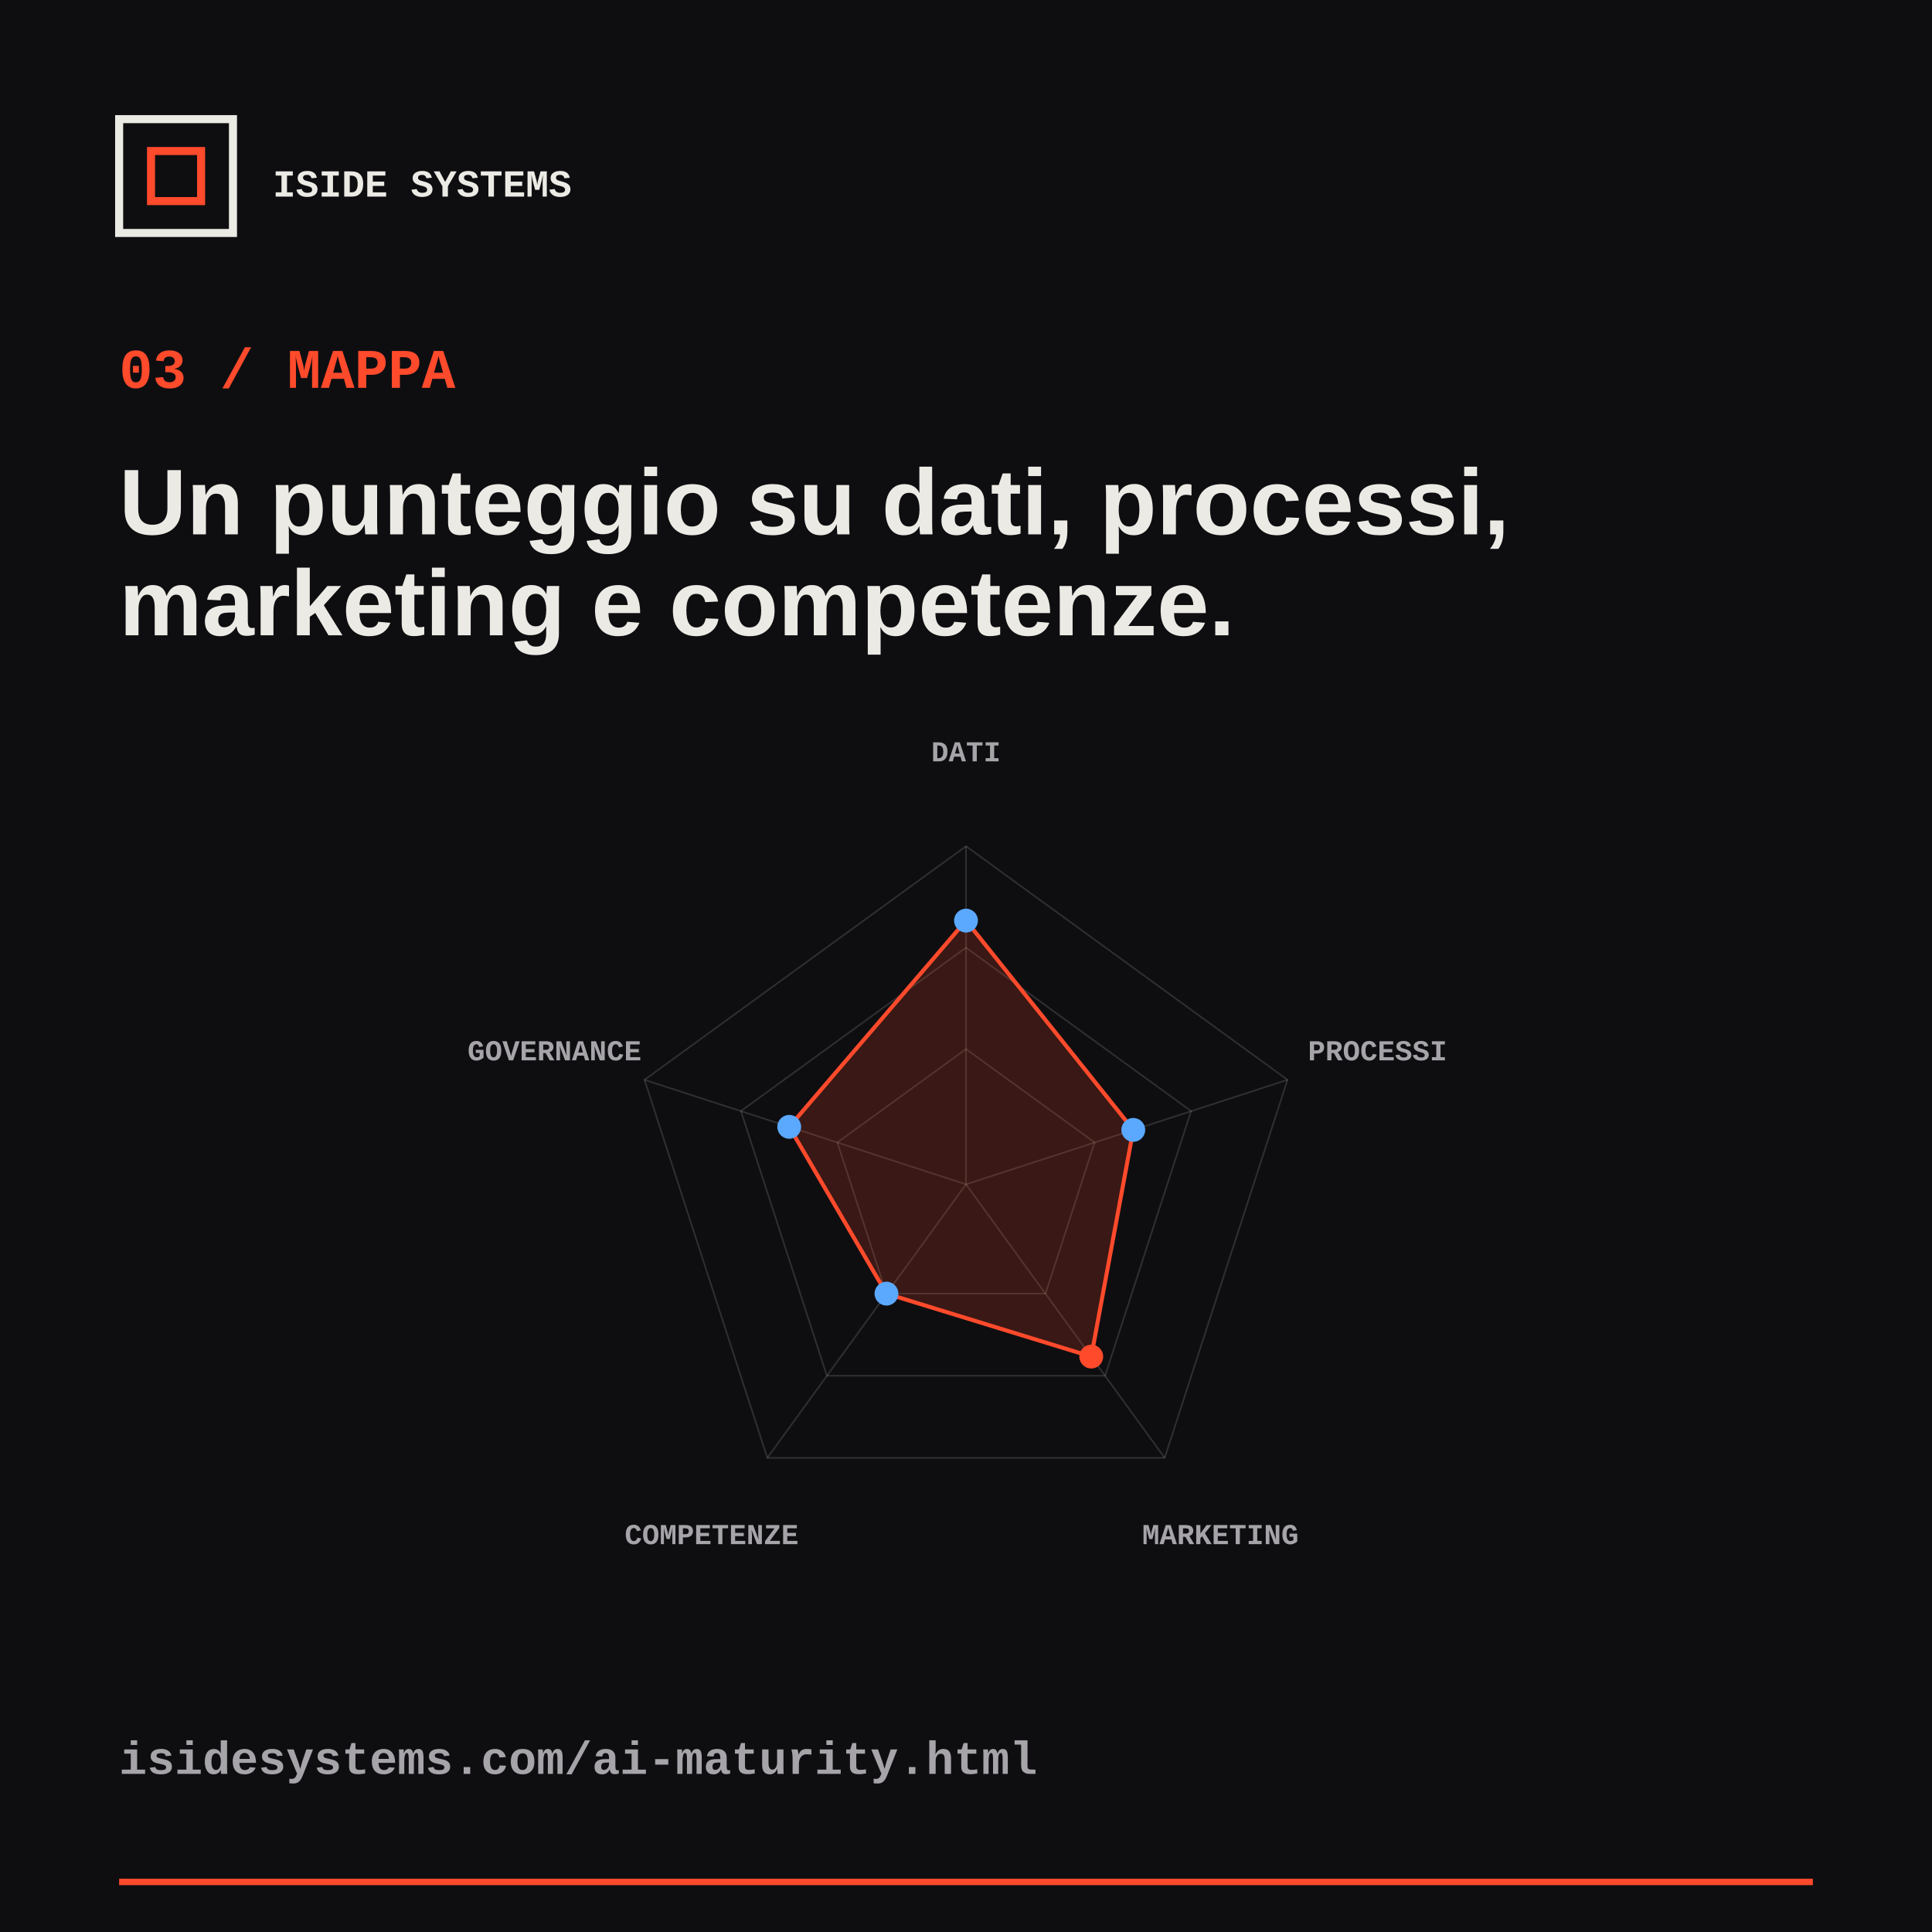
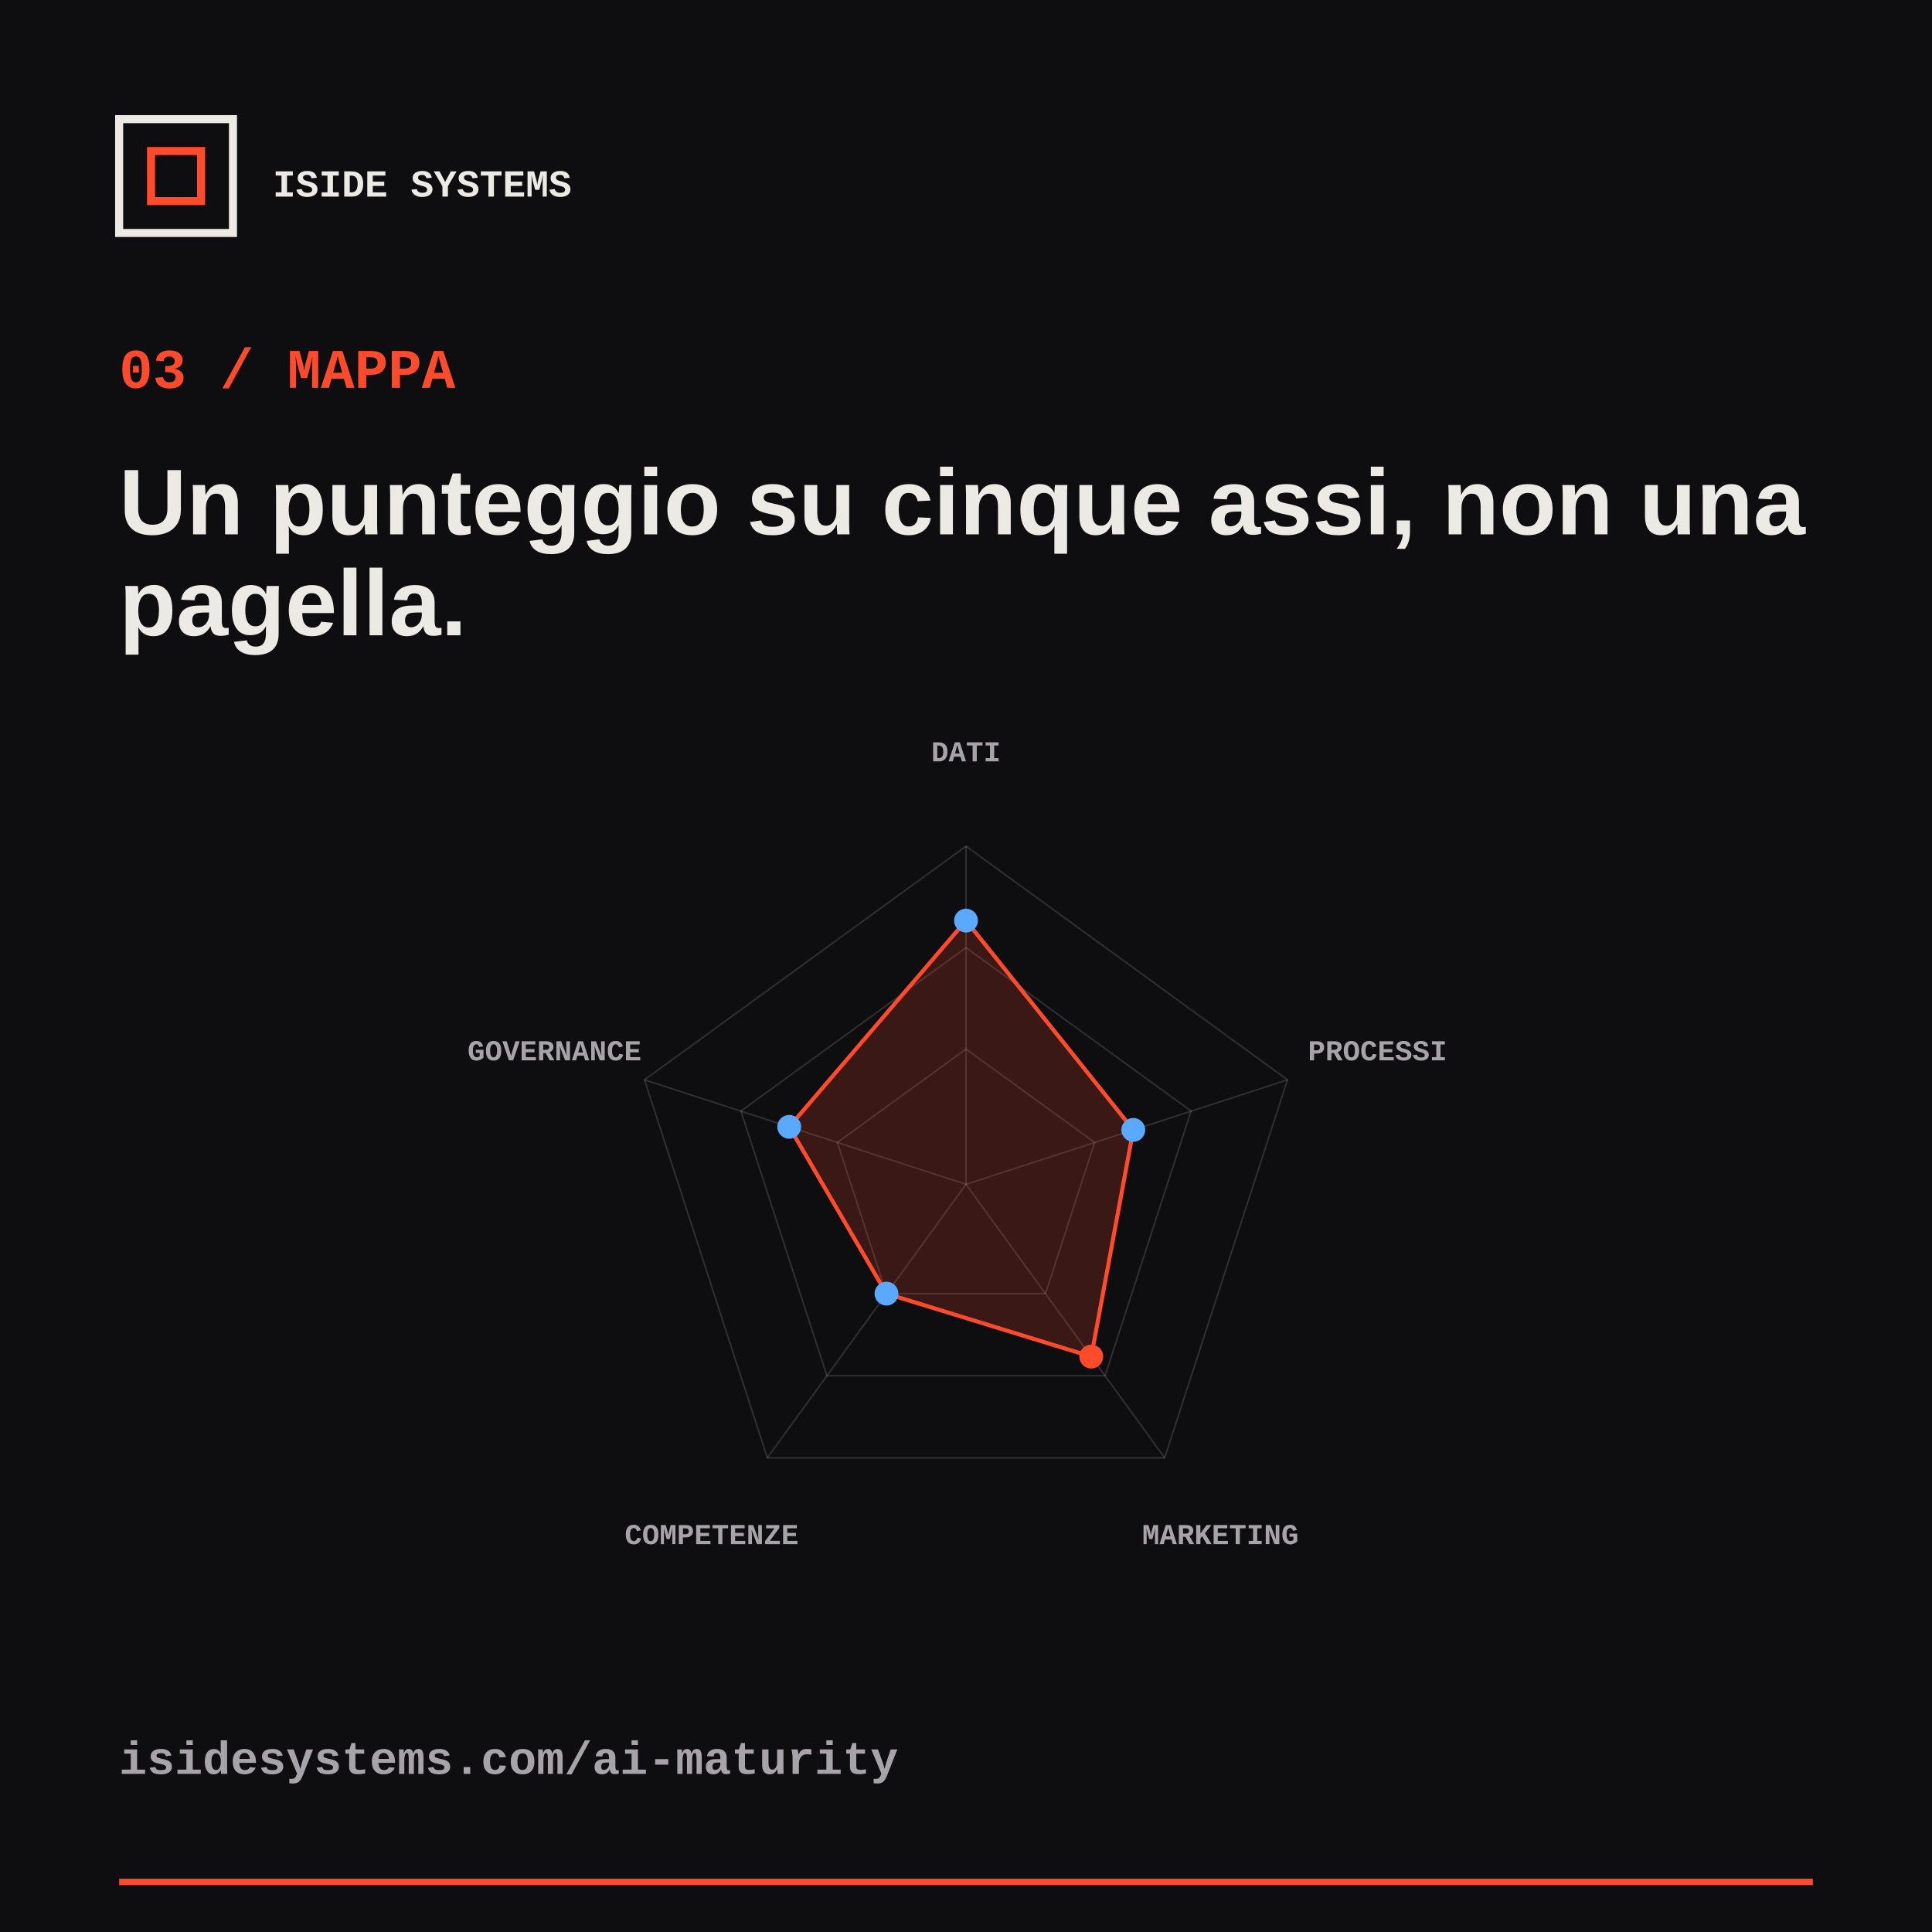
<svg xmlns="http://www.w3.org/2000/svg" width="1200" height="1200" viewBox="0 0 1200 1200">
  <rect width="1200" height="1200" fill="#0e0e11" />
  <rect x="74" y="74" width="70.7" height="70.7" fill="none" stroke="#eceae4" stroke-width="5" />
  <rect x="93.8" y="93.8" width="31.1" height="31.1" fill="none" stroke="#ff4a2b" stroke-width="5" />
  <text x="169.4" y="122.1" fill="#eceae4" font-family="Menlo,Courier New,monospace" font-size="23.8" font-weight="650" letter-spacing="0.00" text-anchor="start">ISIDE SYSTEMS</text>
  <text x="74.0" y="240.9" fill="#ff4a2b" font-family="Menlo,Courier New,monospace" font-size="34.8" font-weight="600" letter-spacing="0.00" text-anchor="start" textLength="210.0" lengthAdjust="spacingAndGlyphs">03 / MAPPA</text>
-   <text x="74.0" y="331.9" fill="#eceae4" font-family="Helvetica Neue,Arial,sans-serif" font-size="58.0" font-weight="700" letter-spacing="0.00" text-anchor="start" textLength="853.0" lengthAdjust="spacingAndGlyphs">Un punteggio su dati, processi,</text>
-   <text x="74.0" y="394.6" fill="#eceae4" font-family="Helvetica Neue,Arial,sans-serif" font-size="58.0" font-weight="700" letter-spacing="0.00" text-anchor="start" textLength="699.0" lengthAdjust="spacingAndGlyphs">marketing e competenze.</text>
+   <text x="74.0" y="331.9" fill="#eceae4" font-family="Helvetica Neue,Arial,sans-serif" font-size="58.0" font-weight="700" letter-spacing="0.00" text-anchor="start" textLength="1028.0" lengthAdjust="spacingAndGlyphs">Un punteggio su cinque assi, non una</text>
+   <text x="74.0" y="394.6" fill="#eceae4" font-family="Helvetica Neue,Arial,sans-serif" font-size="58.0" font-weight="700" letter-spacing="0.00" text-anchor="start" textLength="215.0" lengthAdjust="spacingAndGlyphs">pagella.</text>
  <g>
    <polygon points="600.0,651.6 679.9,709.6 649.4,803.5 550.6,803.5 520.1,709.6" fill="none" stroke="#eceae4" stroke-opacity=".15" />
    <polygon points="600.0,588.6 739.8,690.1 686.4,854.5 513.6,854.5 460.2,690.1" fill="none" stroke="#eceae4" stroke-opacity=".15" />
    <polygon points="600.0,525.6 799.7,670.7 723.4,905.5 476.6,905.5 400.3,670.7" fill="none" stroke="#eceae4" stroke-opacity=".15" />
    <path d="M600.0 735.6L600.0 525.6" stroke="#eceae4" stroke-opacity=".15" />
    <path d="M600.0 735.6L799.7 670.7" stroke="#eceae4" stroke-opacity=".15" />
    <path d="M600.0 735.6L723.4 905.5" stroke="#eceae4" stroke-opacity=".15" />
    <path d="M600.0 735.6L476.6 905.5" stroke="#eceae4" stroke-opacity=".15" />
    <path d="M600.0 735.6L400.3 670.7" stroke="#eceae4" stroke-opacity=".15" />
    <polygon points="600.0,571.8 703.9,701.8 677.8,842.6 550.6,803.5 490.2,699.9" fill="rgba(255,74,43,.18)" stroke="#ff4a2b" stroke-width="2.5" />
    <circle cx="600.0" cy="571.8" r="7.4" fill="#5aa9ff" />
    <circle cx="703.9" cy="701.8" r="7.4" fill="#5aa9ff" />
    <circle cx="677.8" cy="842.6" r="7.4" fill="#ff4a2b" />
    <circle cx="550.6" cy="803.5" r="7.4" fill="#5aa9ff" />
    <circle cx="490.2" cy="699.9" r="7.4" fill="#5aa9ff" />
    <text x="600.0" y="472.9" fill="#a6a3a9" font-family="Menlo,Courier New,monospace" font-size="18.0" font-weight="600" letter-spacing="0.00" text-anchor="middle" textLength="44.0" lengthAdjust="spacingAndGlyphs">DATI</text>
    <text x="855.6" y="658.6" fill="#a6a3a9" font-family="Menlo,Courier New,monospace" font-size="18.0" font-weight="600" letter-spacing="0.00" text-anchor="middle" textLength="88.0" lengthAdjust="spacingAndGlyphs">PROCESSI</text>
    <text x="758.0" y="959.1" fill="#a6a3a9" font-family="Menlo,Courier New,monospace" font-size="18.0" font-weight="600" letter-spacing="0.00" text-anchor="middle" textLength="99.0" lengthAdjust="spacingAndGlyphs">MARKETING</text>
    <text x="442.0" y="959.1" fill="#a6a3a9" font-family="Menlo,Courier New,monospace" font-size="18.0" font-weight="600" letter-spacing="0.00" text-anchor="middle" textLength="110.0" lengthAdjust="spacingAndGlyphs">COMPETENZE</text>
    <text x="344.4" y="658.6" fill="#a6a3a9" font-family="Menlo,Courier New,monospace" font-size="18.0" font-weight="600" letter-spacing="0.00" text-anchor="middle" textLength="110.0" lengthAdjust="spacingAndGlyphs">GOVERNANCE</text>
  </g>
-   <text x="74.0" y="1101.8" fill="#a6a3a9" font-family="Menlo,Courier New,monospace" font-size="28.8" font-weight="600" letter-spacing="0.00" text-anchor="start" textLength="561.0" lengthAdjust="spacingAndGlyphs">isidesystems.com/ai-maturity.html</text>
+   <text x="74.0" y="1101.8" fill="#a6a3a9" font-family="Menlo,Courier New,monospace" font-size="28.8" font-weight="600" letter-spacing="0.00" text-anchor="start" textLength="476.0" lengthAdjust="spacingAndGlyphs">isidesystems.com/ai-maturity</text>
  <path d="M74 1168.9H1126" stroke="#eceae4" stroke-opacity=".15" />
  <path d="M74 1168.9H1126" stroke="#ff4a2b" stroke-width="4" />
</svg>
